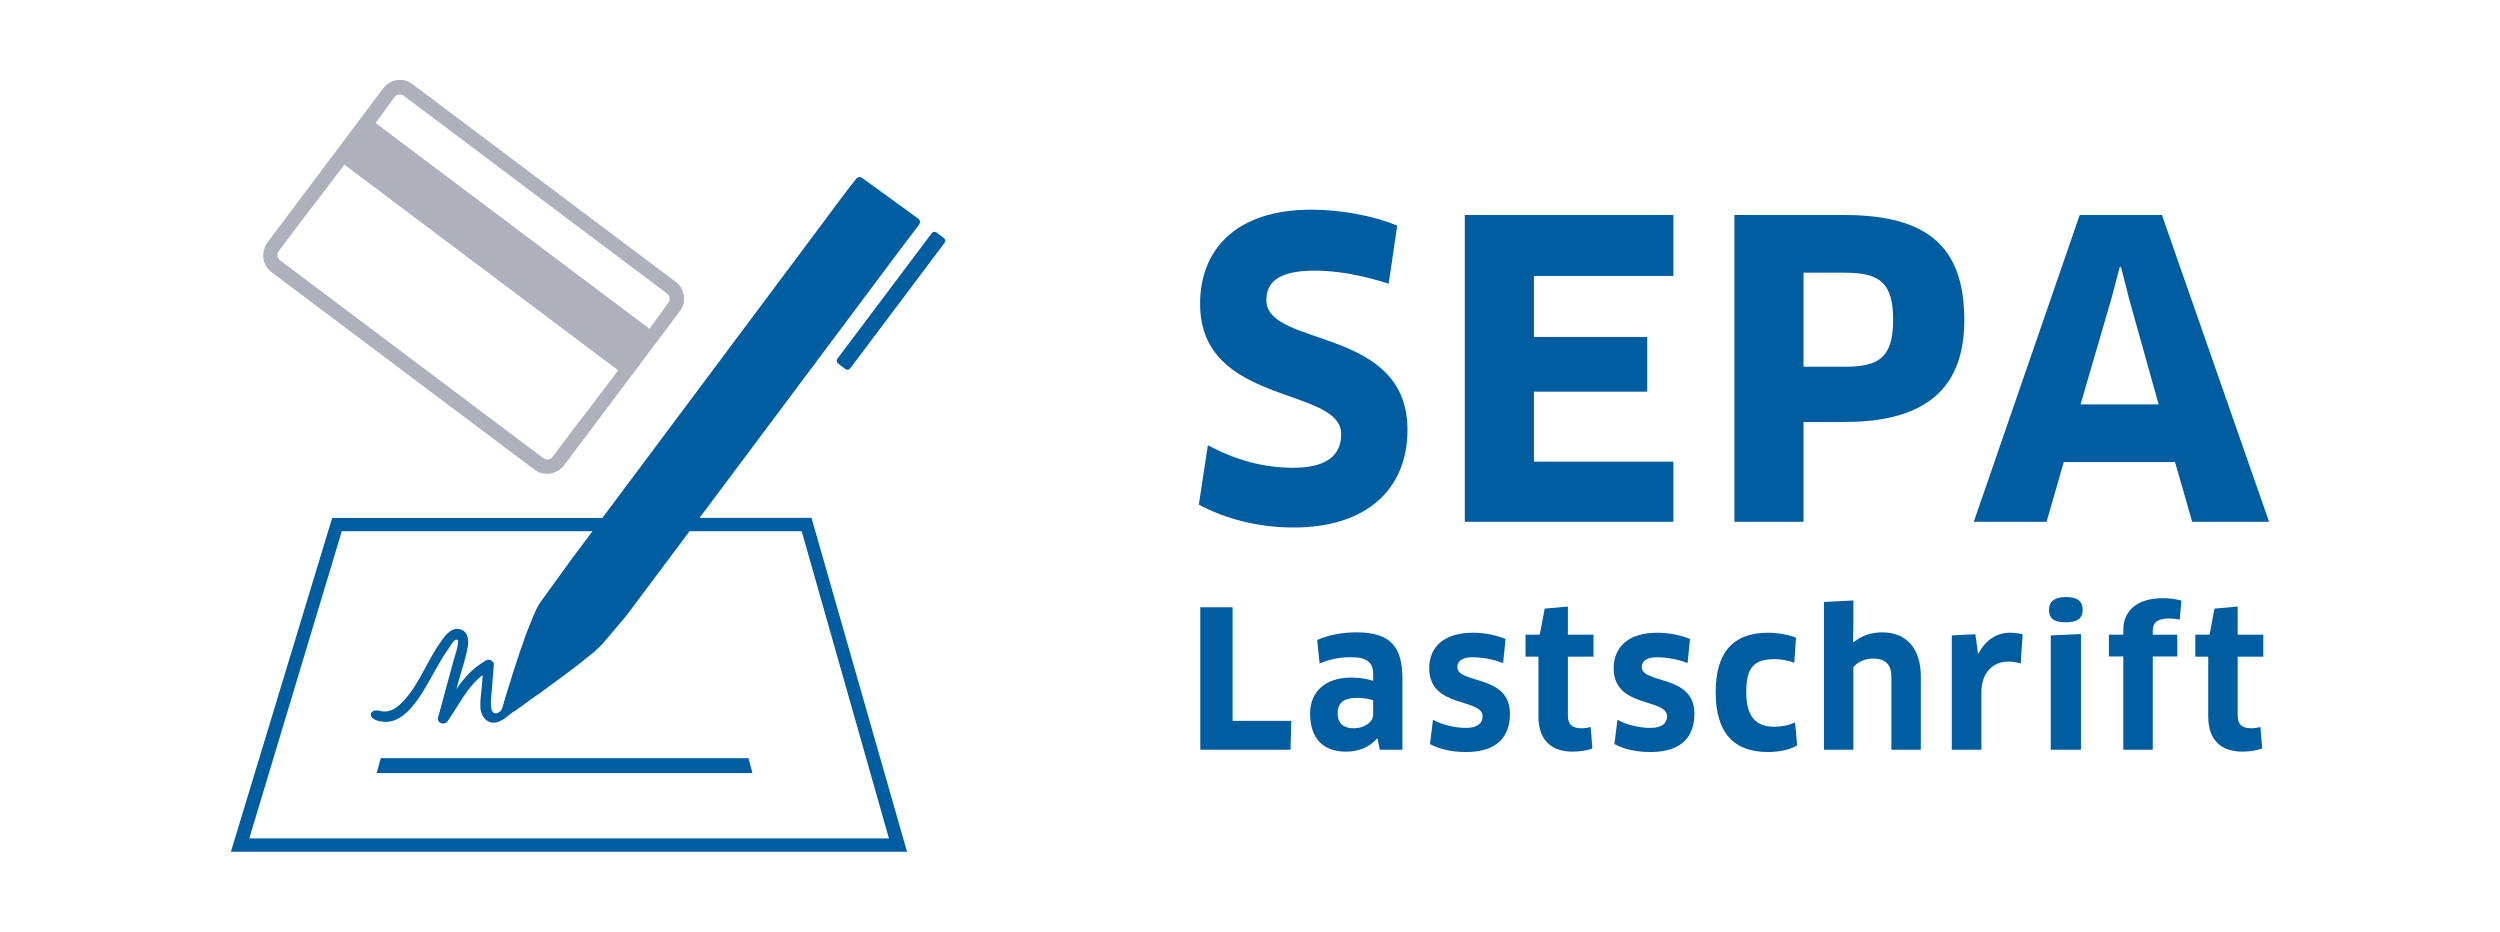
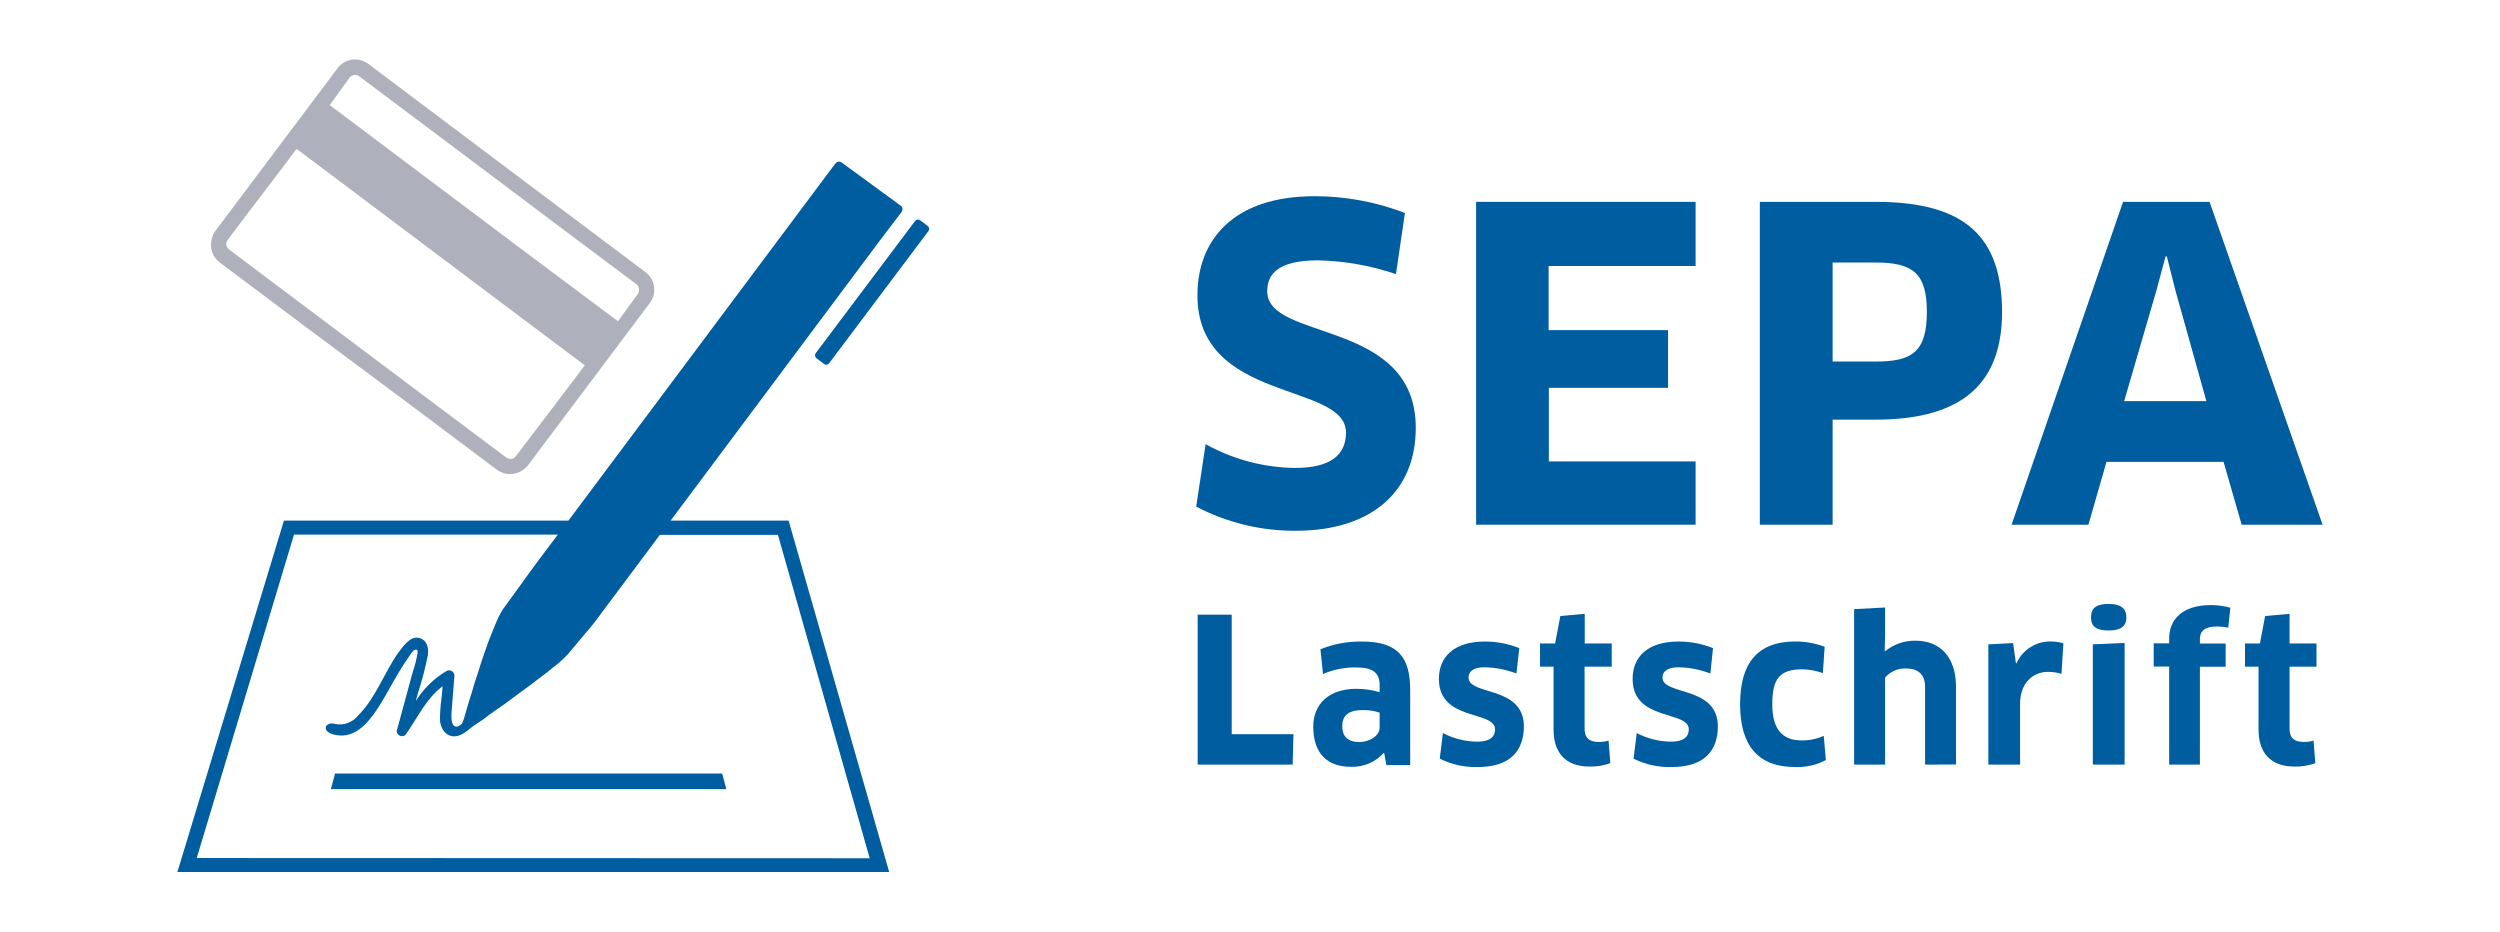
- <svg xmlns="http://www.w3.org/2000/svg" version="1.1" x="0px" y="0px" viewBox="0 0 323.129 120.41" style="enable-background:new 0 0 323.129 120.41;" xml:space="preserve">
-   <g id="sepa">
-     <path style="fill:#005DA0;" d="M167.219,68.18c-4.599,0-8.828-1.109-12.266-2.959l1.163-7.667c3.49,1.85,7.085,2.908,10.996,2.908   c4.336,0,6.24-1.586,6.24-4.336c0-6.238-18.24-3.595-18.24-16.865c0-6.715,4.336-12.16,14.38-12.16   c3.861,0,8.037,0.793,11.103,2.061l-1.109,7.508c-3.279-1.057-6.556-1.691-9.569-1.691c-4.917,0-6.24,1.691-6.24,3.806   c0,6.185,18.24,3.331,18.24,16.759C181.917,63.37,176.47,68.18,167.219,68.18z" />
-     <path style="fill:#005DA0;" d="M216.288,59.67l0.001,7.772h-26.962V27.791h26.961l0.001,7.876h-18.027v7.878h14.643v7.083h-14.643   v9.042H216.288z" />
-     <path style="fill:#005DA0;" d="M238.396,54.541h-5.286v12.9h-8.935V27.791h14.221c10.998,0,15.491,4.334,15.491,13.587   C253.887,49.73,249.446,54.541,238.396,54.541z M238.396,35.244h-5.286v12.16h5.286c4.388,0,6.292-1.109,6.292-6.079   C244.688,36.567,242.995,35.244,238.396,35.244z" />
-     <path style="fill:#005DA0;" d="M281.124,59.722h-14.38l-2.22,7.719h-9.41l13.691-39.651h10.628l13.85,39.651h-9.939L281.124,59.722   z M272.877,38.68l-3.965,13.589h10.098l-3.806-13.589l-1.059-4.177h-0.159L272.877,38.68z" />
-     <path style="fill:#005DA0;" d="M166.901,93.173l-0.099,3.731h-11.66v-18.41h4.173v14.679H166.901z" />
-     <path style="fill:#005DA0;" d="M178.047,95.481l-0.073-0.024c-0.909,1.079-2.332,1.695-4.027,1.695   c-2.822,0-4.614-1.597-4.614-4.936c0-2.749,1.915-4.639,5.303-4.639c1.104,0,2.061,0.172,2.847,0.417v-0.859   c0-1.498-0.786-2.187-2.822-2.187c-1.644,0-2.725,0.247-4.1,0.812l-0.32-3.045c1.498-0.638,3.193-0.982,5.106-0.982   c4.395,0,5.918,1.891,5.918,5.965v9.206h-2.922L178.047,95.481z M177.482,90.522c-0.367-0.148-1.104-0.32-2.11-0.32   c-1.695,0-2.48,0.664-2.48,1.964c0,1.45,0.859,1.964,2.112,1.964c1.3,0,2.478-0.786,2.478-1.743V90.522z" />
-     <path style="fill:#005DA0;" d="M189.49,97.2c-1.792,0-3.412-0.344-4.665-1.031l0.393-3.142c1.229,0.711,2.972,1.055,4.248,1.055   c1.523,0,2.16-0.613,2.16-1.498c0-2.381-6.898-1.006-6.898-6.21c0-2.677,1.816-4.592,5.647-4.592c1.496,0,2.97,0.296,4.222,0.81   l-0.318,3.118c-1.229-0.514-2.873-0.761-3.978-0.761c-1.251,0-1.94,0.492-1.94,1.253c0,2.258,6.801,0.907,6.801,6.04   C195.161,95.211,193.517,97.2,189.49,97.2z" />
-     <path style="fill:#005DA0;" d="M202.651,84.875v7.611c0,1.154,0.589,1.644,1.768,1.644c0.393,0,0.907-0.073,1.178-0.172   l0.221,2.774c-0.516,0.223-1.498,0.419-2.553,0.419c-2.97,0-4.42-1.719-4.42-4.543v-7.732h-1.668v-2.847h1.84l0.638-3.365   l2.996-0.269v3.634h3.314v2.847H202.651z" />
-     <path style="fill:#005DA0;" d="M213.331,97.2c-1.792,0-3.412-0.344-4.665-1.031l0.393-3.142c1.229,0.711,2.972,1.055,4.248,1.055   c1.523,0,2.16-0.613,2.16-1.498c0-2.381-6.898-1.006-6.898-6.21c0-2.677,1.816-4.592,5.647-4.592c1.496,0,2.97,0.296,4.222,0.81   l-0.318,3.118c-1.229-0.514-2.873-0.761-3.978-0.761c-1.251,0-1.94,0.492-1.94,1.253c0,2.258,6.801,0.907,6.801,6.04   C219.002,95.211,217.358,97.2,213.331,97.2z" />
-     <path style="fill:#005DA0;" d="M231.917,85.661c-0.761-0.269-1.668-0.466-2.529-0.466c-2.774,0-3.683,1.154-3.683,4.296   c0,3.191,1.302,4.442,3.61,4.442c0.982,0,1.915-0.196,2.701-0.565l0.269,2.97c-0.883,0.541-2.209,0.86-3.804,0.86   c-4.395,0-6.728-2.504-6.728-7.708c0-4.936,2.039-7.71,6.801-7.71c1.251,0,2.65,0.271,3.584,0.64L231.917,85.661z" />
-     <path style="fill:#005DA0;" d="M244.464,96.904v-9.475c0-1.523-0.761-2.308-2.381-2.308c-1.105,0-2.063,0.492-2.529,1.13v10.654   h-3.806V77.805l3.806-0.196v3.387l-0.049,1.964l0.073,0.05c1.105-0.933,2.454-1.277,3.707-1.277c3.142,0,4.983,2.112,4.983,5.695   v9.475H244.464z" />
-     <path style="fill:#005DA0;" d="M252.273,96.904V82.126l3.043-0.148l0.344,2.48h0.073c0.933-1.792,2.383-2.677,4.076-2.677   c0.664,0,1.227,0.099,1.62,0.221l-0.245,3.758c-0.466-0.148-1.031-0.247-1.62-0.247c-1.988,0-3.462,1.45-3.462,3.928v7.463H252.273   z" />
-     <path style="fill:#005DA0;" d="M267.028,80.431c-1.472,0-2.185-0.417-2.185-1.62c0-1.055,0.713-1.644,2.185-1.644   c1.498,0,2.16,0.565,2.16,1.644C269.188,79.893,268.526,80.431,267.028,80.431z M265.064,96.904V82.126l3.904-0.172v14.95H265.064z   " />
-     <path style="fill:#005DA0;" d="M274.442,96.904V84.851h-1.865v-2.822h1.865v-0.64c0-2.233,1.547-4.074,5.106-4.074   c0.836,0,1.768,0.122,2.407,0.318l-0.223,2.456c-0.441-0.099-0.931-0.148-1.423-0.148c-1.496,0-2.061,0.589-2.061,1.547v0.541   h3.167v2.822h-3.167v12.053H274.442z" />
-     <path style="fill:#005DA0;" d="M289.222,84.875v7.611c0,1.154,0.589,1.644,1.768,1.644c0.393,0,0.907-0.073,1.178-0.172   l0.221,2.774c-0.516,0.223-1.498,0.419-2.553,0.419c-2.97,0-4.42-1.719-4.42-4.543v-7.732h-1.668v-2.847h1.84l0.638-3.365   l2.996-0.269v3.634h3.312v2.847H289.222z" />
-     <path style="fill:#AEB1BC;" d="M87.352,36.44L70.328,23.655L53.307,10.864c-1.185-0.891-2.871-0.653-3.76,0.53L34.562,31.342   c-0.234,0.311-0.378,0.658-0.459,1.017c-0.259,1.018,0.095,2.142,0.988,2.813l10.142,7.619l13.706,10.296l10.142,7.619   c0.893,0.671,2.072,0.698,2.977,0.166c0.322-0.177,0.615-0.412,0.849-0.724l14.985-19.948C88.78,39.016,88.538,37.33,87.352,36.44z    M52.205,12.39l10.14,7.62l-0.002,0.002l6.854,5.147l6.852,5.149l0.002-0.002l10.143,7.617c0.387,0.291,0.468,0.839,0.182,1.221   l-2.431,3.35l-11.479-8.624L60.03,24.529l-11.479-8.624l2.431-3.35C51.269,12.174,51.818,12.099,52.205,12.39z M71.39,59.092   c-0.125,0.167-0.317,0.251-0.513,0.293c-0.221,0.027-0.45-0.023-0.638-0.165L60.04,51.558L46.393,41.306l-10.199-7.662   c-0.188-0.142-0.3-0.348-0.336-0.567c-0.015-0.199,0.013-0.407,0.138-0.574l2.782-3.704c0,0,3.052-3.949,5.733-7.518l11.479,8.624   l12.435,9.341l11.479,8.624c-2.681,3.569-5.733,7.518-5.733,7.518L71.39,59.092z" />
-     <g>
-       <path style="fill:#005DA0;" d="M90.414,66.939l25.679-34.338l2.619-3.452c0,0,0.051-0.074,0.079-0.112    c0.186-0.257,0.15-0.595-0.106-0.78l-7.268-5.268c-0.253-0.184-0.588-0.112-0.775,0.142c-0.027,0.037-0.081,0.105-0.081,0.105    l-0.984,1.256L77.863,66.94l-34.928,0l-13.089,43.145h87.386l-12.344-43.146L90.414,66.939z M32.22,108.367l11.958-39.708l32.4,0    l-2.793,3.738l-4.019,5.553l-0.457,0.821l-0.422,0.954l-0.432,1.074l-0.451,1.141l-0.433,1.244l-0.426,1.221l-0.403,1.229    l-0.397,1.205l-0.355,1.144l-0.329,1.054l-0.29,0.919l-0.221,0.767l-0.169,0.587l-0.141,0.363c0,0-0.027,0.078-0.095,0.173    c-0.081,0.111-0.57,0.561-0.97,0.264c-0.384-0.285-0.342-1.294-0.304-1.773c0.119-1.47,0.237-2.939,0.356-4.409    c0.042-0.515-0.59-0.807-0.998-0.572c-1.787,1.029-2.855,2.277-3.832,3.704c0.091-0.335,0.182-0.669,0.272-1.003    c0.411-1.515,0.994-3.082,1.215-4.638c0.126-0.889-0.098-1.945-1.139-2.117c-1.168-0.194-1.932,1.034-2.505,1.844    c-1.73,2.444-2.754,5.545-4.9,7.671c-0.809,0.801-1.706,1.389-2.871,1.058c-1.346-0.382-1.87,1.205,0.509,1.419    c2.337,0.211,4.078-2.261,5.142-3.99c0.772-1.255,1.447-2.565,2.199-3.831c0.361-0.608,0.738-1.209,1.153-1.782    c0.177-0.244,0.514-0.9,0.831-0.987c0.415-0.114,0.309,0.125,0.284,0.452c-0.057,0.739-0.369,1.5-0.563,2.212    c-0.211,0.779-0.423,1.558-0.634,2.336c-0.453,1.669-0.906,3.338-1.358,5.007c-0.205,0.757,0.793,1.108,1.212,0.511    c1.666-2.374,2.495-4.388,4.55-5.976c-0.042,0.522-0.084,1.043-0.126,1.565c-0.07,0.863-0.233,1.775-0.174,2.639    c0.096,1.409,1.163,2.386,2.499,1.77c0.702-0.324,1.203-0.815,1.203-0.815l0.082-0.056l0.282-0.213l0.514-0.341l0.702-0.483    l0.779-0.582l0.86-0.607l1.012-0.712l1.025-0.756l1.025-0.755l1.025-0.756l1.003-0.763l0.938-0.708l0.864-0.705l0.757-0.589    l0.601-0.56l0.472-0.451l0.017-0.026l0.013,0.01l3.193-3.774l8.167-10.921l14.493,0l11.276,39.709H32.22z" />
-       <path style="fill:#005DA0;" d="M122.004,30.771l-0.96-0.721c-0.191-0.144-0.465-0.105-0.609,0.086l-12.207,16.24    c-0.144,0.191-0.105,0.465,0.086,0.609l0.96,0.722c0.191,0.144,0.465,0.105,0.609-0.086l12.207-16.24    C122.234,31.189,122.195,30.915,122.004,30.771z" />
-       <polygon style="fill:#005DA0;" points="72.975,99.918 97.259,99.918 96.744,97.994 72.975,97.994 49.207,97.994 48.692,99.918       " />
-     </g>
-   </g>
-   <g id="Ebene_1">
- </g>
+ <svg xmlns="http://www.w3.org/2000/svg" viewBox="0 0 323.13 120.41">
+   <defs>
+     <style>.a{fill:#005da0;}.b{fill:#aeb1bc;}.c{fill:none;}</style>
+   </defs>
+   <path class="a" d="M167.52,68.6a27.28,27.28,0,0,1-12.91-3.12l1.22-8.07a24.28,24.28,0,0,0,11.57,3.07c4.57,0,6.57-1.67,6.57-4.57,0-6.56-19.2-3.78-19.2-17.75,0-7.07,4.57-12.8,15.14-12.8a32.43,32.43,0,0,1,11.68,2.17l-1.16,7.9a33.54,33.54,0,0,0-10.07-1.78c-5.18,0-6.57,1.78-6.57,4,0,6.51,19.2,3.51,19.2,17.64C183,63.54,177.25,68.6,167.52,68.6Z" />
+   <path class="a" d="M219.16,59.64v8.18H190.79V26.09h28.37v8.29h-19v8.29H215.6v7.46H200.19v9.51Z" />
+   <path class="a" d="M242.43,54.24h-5.56V67.82h-9.41V26.09h15c11.58,0,16.31,4.56,16.31,14.3C258.74,49.18,254.06,54.24,242.43,54.24Zm0-20.31h-5.56v12.8h5.56c4.62,0,6.62-1.17,6.62-6.4C249.05,35.33,247.27,33.93,242.43,33.93Z" />
+   <path class="a" d="M287.4,59.7H272.27l-2.34,8.12H260l14.41-41.73h11.18L300.2,67.82H289.74Zm-8.68-22.15-4.17,14.3h10.63l-4-14.3-1.11-4.4h-.17Z" />
+   <path class="a" d="M167.18,94.9l-.1,3.93H154.8V79.45h4.4V94.9Z" />
+   <path class="a" d="M178.91,97.33l-.07,0a5.43,5.43,0,0,1-4.24,1.78c-3,0-4.86-1.68-4.86-5.19,0-2.9,2-4.89,5.58-4.89a10.38,10.38,0,0,1,3,.44v-.9c0-1.58-.83-2.3-3-2.3a10.32,10.32,0,0,0-4.32.85l-.33-3.2a13.57,13.57,0,0,1,5.37-1c4.63,0,6.23,2,6.23,6.28v9.69h-3.08Zm-.59-5.22a6.54,6.54,0,0,0-2.22-.33c-1.79,0-2.61.7-2.61,2.06,0,1.53.9,2.07,2.22,2.07s2.61-.83,2.61-1.83Z" />
+   <path class="a" d="M191,99.14a10.32,10.32,0,0,1-4.91-1.08l.41-3.31a9.69,9.69,0,0,0,4.47,1.11c1.6,0,2.27-.64,2.27-1.58,0-2.5-7.26-1-7.26-6.53,0-2.82,1.92-4.83,5.95-4.83a11.9,11.9,0,0,1,4.44.85L196,87.05a12.1,12.1,0,0,0-4.19-.8c-1.32,0-2,.52-2,1.32,0,2.37,7.16,1,7.16,6.35C196.93,97.05,195.2,99.14,191,99.14Z" />
+   <path class="a" d="M204.81,86.17v8c0,1.22.62,1.73,1.86,1.73a4.16,4.16,0,0,0,1.24-.18l.23,2.92a7.38,7.38,0,0,1-2.68.44c-3.13,0-4.66-1.81-4.66-4.78V86.17h-1.75v-3H201l.68-3.55,3.15-.28v3.83h3.49v3Z" />
+   <path class="a" d="M216.05,99.14a10.32,10.32,0,0,1-4.91-1.08l.41-3.31A9.72,9.72,0,0,0,216,95.86c1.61,0,2.28-.64,2.28-1.58,0-2.5-7.26-1-7.26-6.53,0-2.82,1.91-4.83,5.94-4.83a11.91,11.91,0,0,1,4.45.85l-.34,3.28a12,12,0,0,0-4.19-.8c-1.31,0-2,.52-2,1.32,0,2.37,7.16,1,7.16,6.35C222,97.05,220.29,99.14,216.05,99.14Z" />
+   <path class="a" d="M235.61,87a8.31,8.31,0,0,0-2.66-.49c-2.92,0-3.88,1.21-3.88,4.52s1.37,4.67,3.8,4.67a6.72,6.72,0,0,0,2.85-.59l.28,3.13a7.84,7.84,0,0,1-4,.9c-4.63,0-7.09-2.63-7.09-8.11,0-5.2,2.15-8.12,7.16-8.12a11.07,11.07,0,0,1,3.77.68Z" />
+   <path class="a" d="M248.82,98.83v-10c0-1.6-.8-2.43-2.51-2.43a3.34,3.34,0,0,0-2.66,1.19V98.83h-4V78.73l4-.21v3.57l-.05,2.07.08,0a6,6,0,0,1,3.9-1.35c3.3,0,5.24,2.23,5.24,6v10Z" />
+   <path class="a" d="M257,98.83V83.28l3.2-.16.36,2.61h.08A4.74,4.74,0,0,1,265,82.91a5.76,5.76,0,0,1,1.7.24l-.25,3.95a6,6,0,0,0-1.71-.26c-2.09,0-3.64,1.53-3.64,4.14v7.85Z" />
+   <path class="a" d="M272.57,81.49c-1.55,0-2.3-.44-2.3-1.7s.75-1.73,2.3-1.73,2.27.59,2.27,1.73S274.14,81.49,272.57,81.49ZM270.5,98.83V83.28l4.11-.18V98.83Z" />
+   <path class="a" d="M280.37,98.83V86.15h-2v-3h2V82.5c0-2.35,1.63-4.29,5.37-4.29a9.29,9.29,0,0,1,2.54.34L288,81.13a7.17,7.17,0,0,0-1.49-.15c-1.58,0-2.17.62-2.17,1.63v.57h3.33v3h-3.33V98.83Z" />
+   <path class="a" d="M295.93,86.17v8c0,1.22.62,1.73,1.86,1.73a4.16,4.16,0,0,0,1.24-.18l.23,2.92a7.44,7.44,0,0,1-2.69.44c-3.12,0-4.65-1.81-4.65-4.78V86.17h-1.75v-3h1.93l.67-3.55,3.16-.28v3.83h3.48v3Z" />
+   <path class="b" d="M83.45,35.19,65.54,21.74,47.62,8.27a2.83,2.83,0,0,0-4,.56l-15.77,21a2.72,2.72,0,0,0-.48,1.07,2.84,2.84,0,0,0,1,3l10.67,8L53.55,52.71l10.67,8a2.84,2.84,0,0,0,3.14.18,2.93,2.93,0,0,0,.89-.76L84,39.15A2.83,2.83,0,0,0,83.45,35.19Zm-37-25.31,10.67,8h0l7.22,5.42,7.21,5.42h0l10.68,8A.94.94,0,0,1,82.43,38l-2.56,3.52L67.79,32.49,54.7,22.66,42.62,13.58l2.55-3.53A.92.92,0,0,1,46.46,9.88ZM66.65,59a.83.83,0,0,1-.54.31.91.91,0,0,1-.67-.17L54.71,51.1,40.34,40.31,29.61,32.25a.89.89,0,0,1-.35-.6.84.84,0,0,1,.14-.6l2.93-3.9s3.21-4.16,6-7.91l12.08,9.07,13.09,9.84,12.08,9.07c-2.82,3.76-6,7.92-6,7.92Z" />
+   <path class="a" d="M86.68,67.29l27-36.14,2.76-3.63.08-.12a.57.57,0,0,0-.11-.82L108.78,21a.58.58,0,0,0-.81.15l-.09.11-1,1.33L73.47,67.29H36.7L22.93,112.71h92l-13-45.42ZM25.43,110.9,38,69.1h34.1L69.17,73l-4.23,5.84-.48.87-.44,1-.46,1.13-.47,1.2-.46,1.31-.44,1.29L61.76,87l-.42,1.27L61,89.44l-.35,1.11-.3,1-.23.81-.18.61-.15.39a.9.9,0,0,1-.1.18c-.09.11-.6.59-1,.28s-.36-1.37-.32-1.87c.12-1.55.25-3.09.37-4.64a.7.7,0,0,0-1-.6,11.8,11.8,0,0,0-4,3.9c.1-.36.19-.71.29-1.06a41.15,41.15,0,0,0,1.27-4.88c.14-.94-.1-2-1.19-2.23s-2,1.09-2.64,1.94c-1.82,2.57-2.9,5.84-5.16,8.07a3,3,0,0,1-3,1.12c-1.42-.4-2,1.27.54,1.49s4.29-2.38,5.41-4.2c.81-1.32,1.52-2.7,2.31-4,.38-.64.78-1.27,1.22-1.88.18-.25.54-.94.87-1s.33.13.3.47a13.49,13.49,0,0,1-.59,2.33c-.22.82-.45,1.64-.67,2.46l-1.43,5.27A.7.7,0,0,0,52.4,95c1.75-2.5,2.62-4.62,4.79-6.29,0,.55-.09,1.09-.14,1.64a20,20,0,0,0-.18,2.78C57,94.57,58.09,95.6,59.5,95a5.13,5.13,0,0,0,1.27-.85l.08-.06.3-.23.54-.36.74-.5.82-.62.9-.64L65.22,91l1.08-.8,1.08-.8,1.08-.79,1.05-.8,1-.75.91-.74.79-.62.64-.59.49-.48,0,0h0l3.36-4,8.59-11.5h15.26l11.86,41.8Z" />
+   <path class="a" d="M119.93,29.23l-1-.76a.46.46,0,0,0-.65.09L105.43,45.65a.46.46,0,0,0,.09.64l1,.76a.46.46,0,0,0,.64-.09L120,29.87A.46.46,0,0,0,119.93,29.23Z" />
+   <polygon class="a" points="68.32 102 93.88 102 93.34 99.98 68.32 99.98 43.31 99.98 42.76 102 68.32 102" />
+   <rect class="c" width="323.13" height="120.41" />
</svg>
